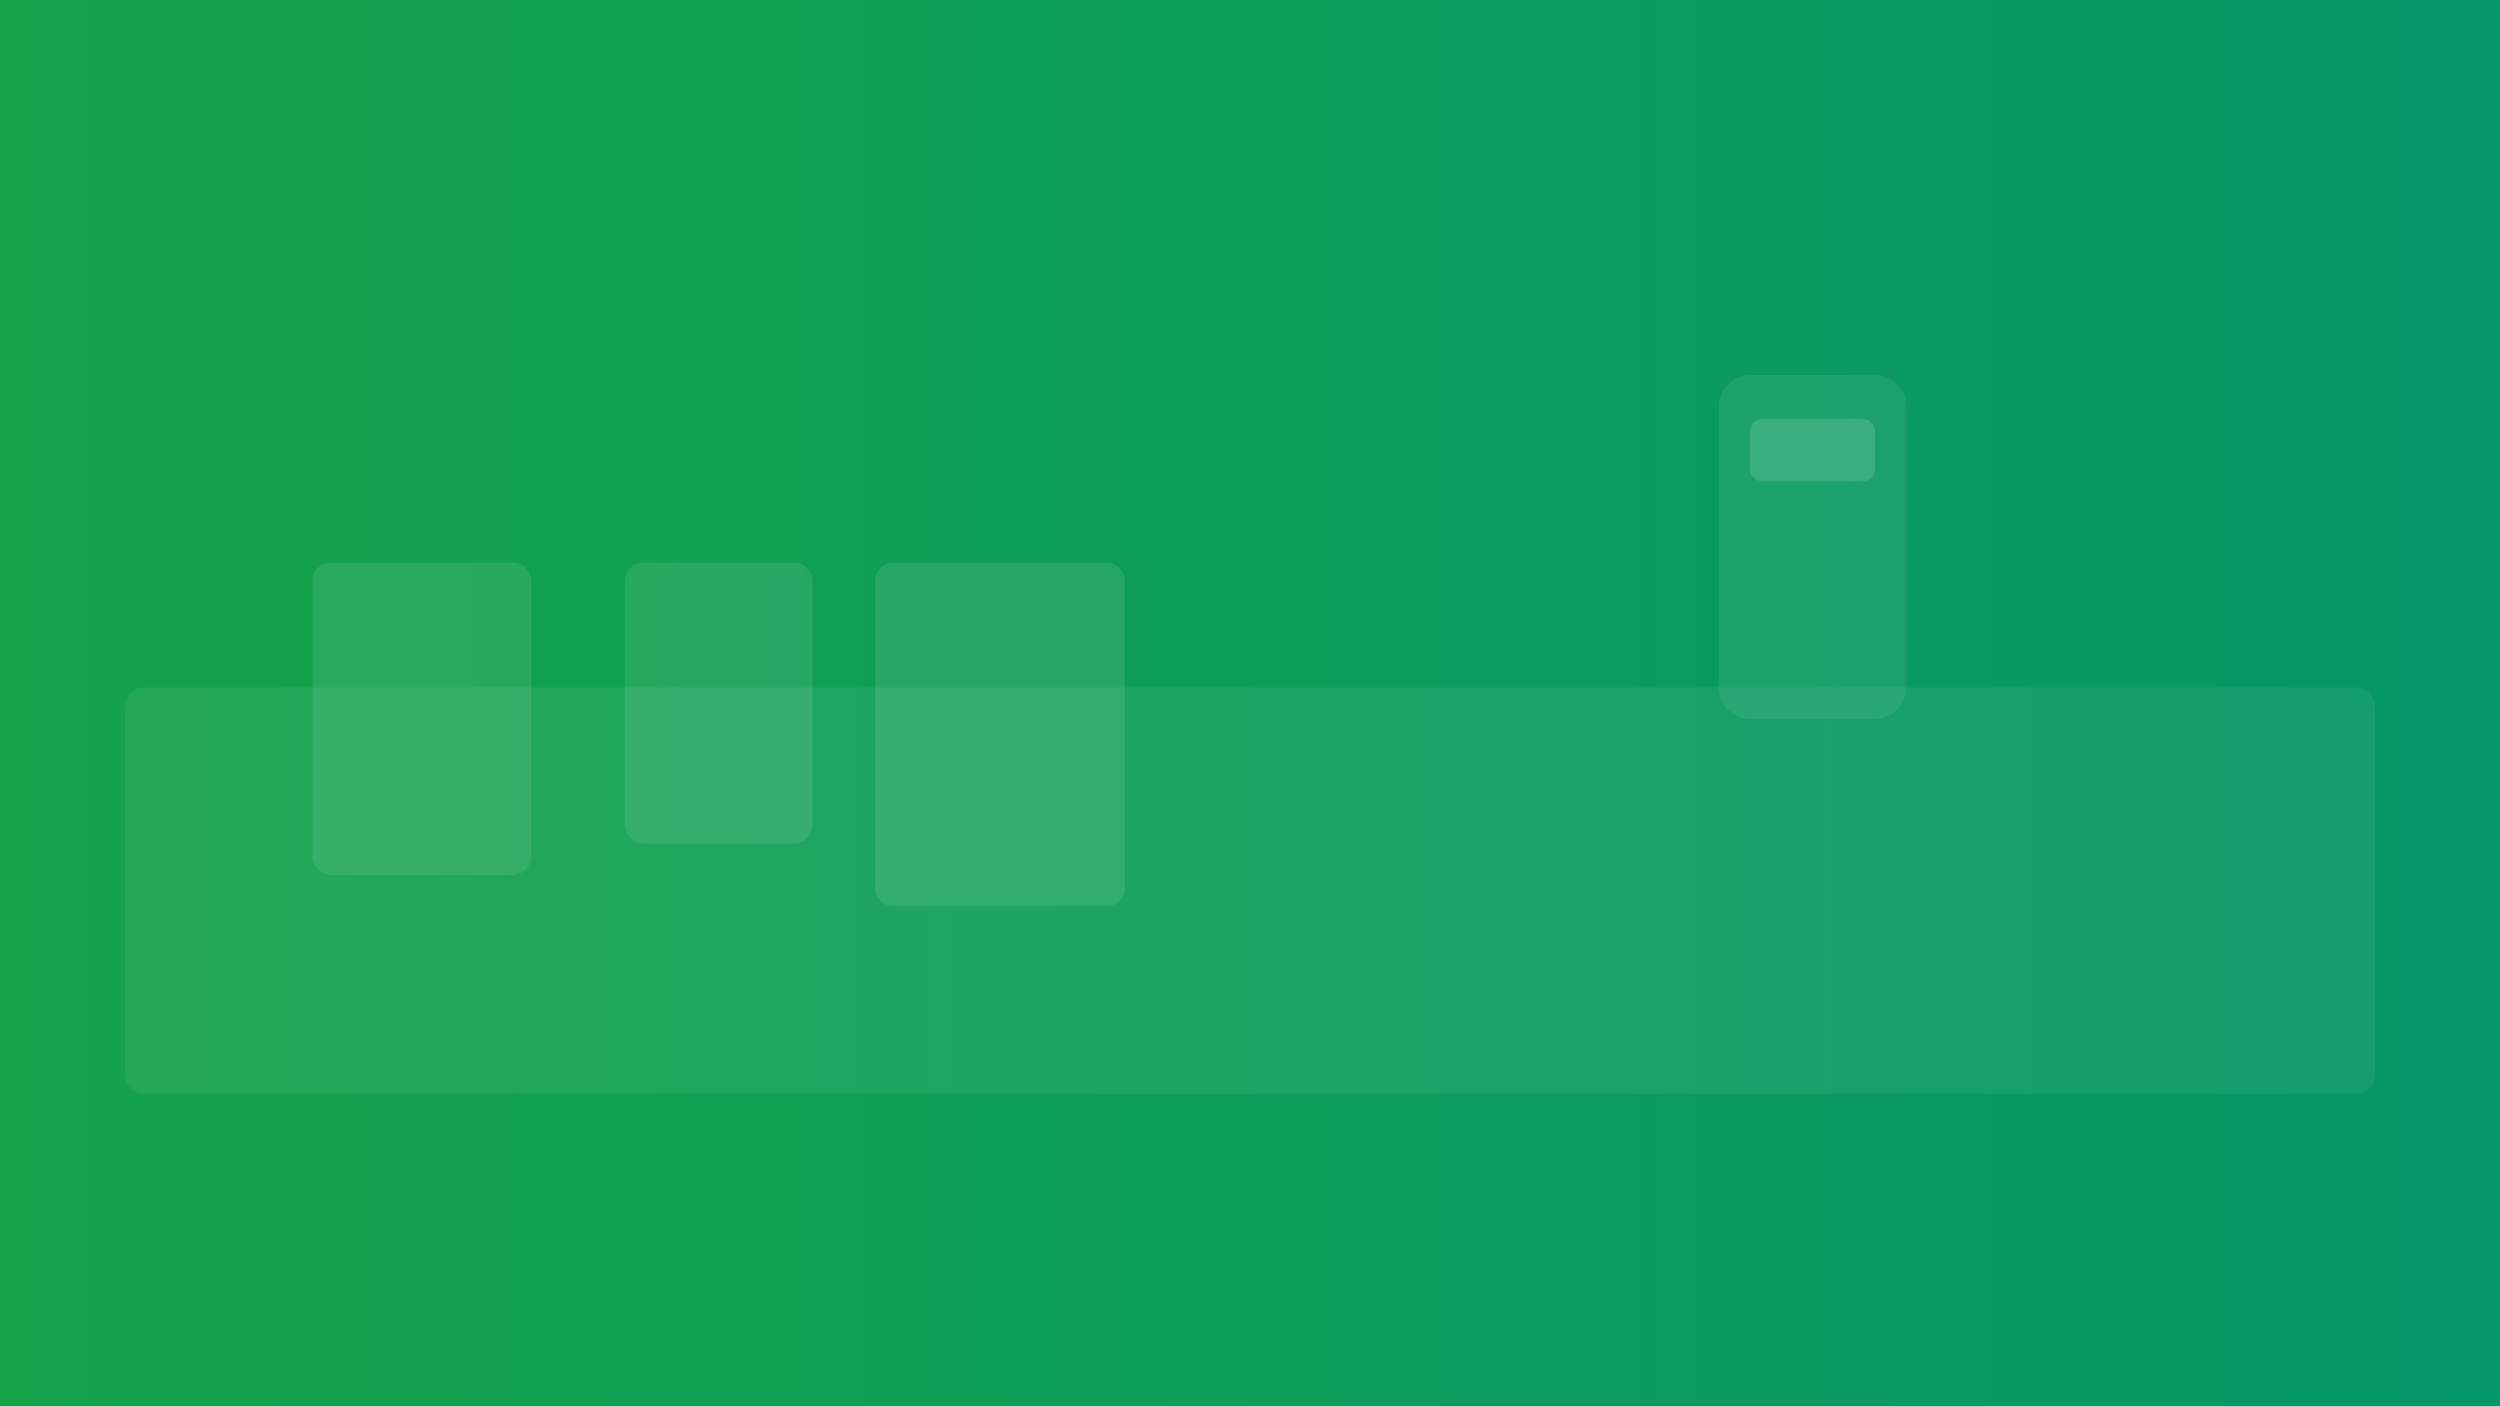
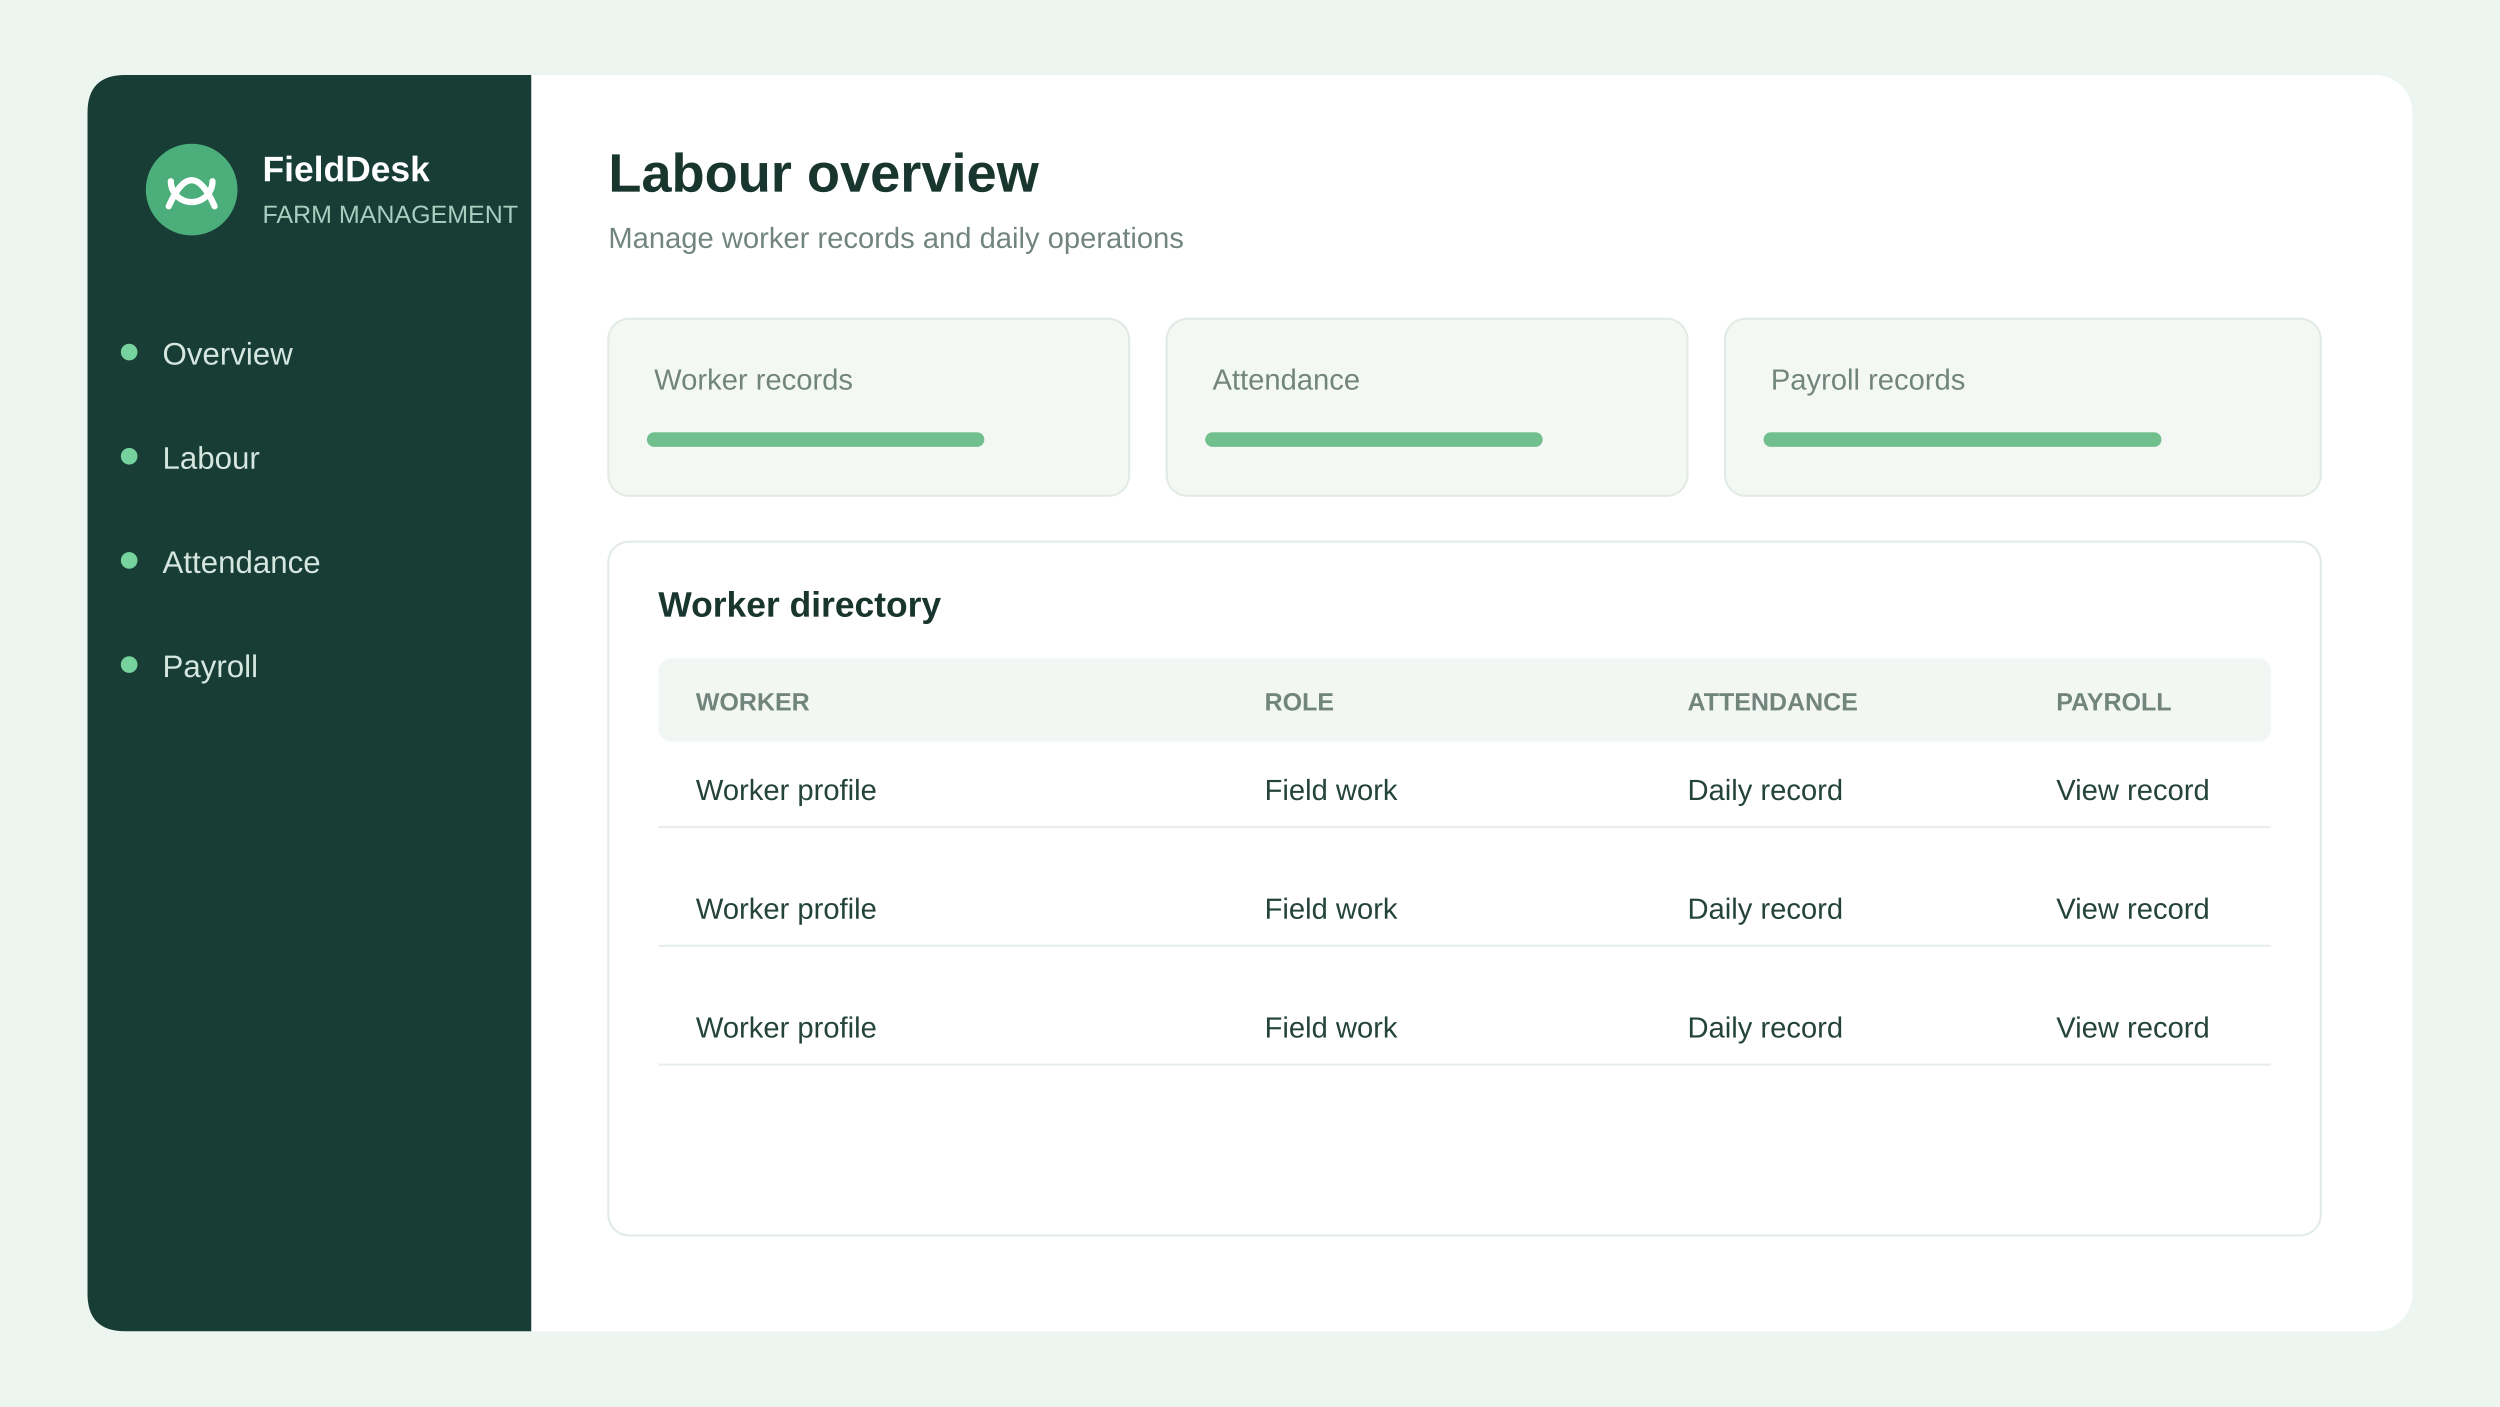
- <svg xmlns="http://www.w3.org/2000/svg" viewBox="0 0 1600 900" preserveAspectRatio="xMidYMid slice">
-   <defs>
-     <linearGradient id="g4" x1="0" x2="1">
-       <stop offset="0%" stop-color="#16a34a" />
-       <stop offset="100%" stop-color="#059669" />
-     </linearGradient>
-   </defs>
-   <rect width="100%" height="100%" fill="url(#g4)" />
-   <g transform="translate(80,320)">
-     <rect x="0" y="120" width="1440" height="260" rx="12" fill="#ffffff10" />
-     <g transform="translate(120,40)">
-       <rect x="0" y="0" width="140" height="200" rx="12" fill="#ffffff18" />
-       <rect x="200" y="0" width="120" height="180" rx="12" fill="#ffffff18" />
-       <rect x="360" y="0" width="160" height="220" rx="12" fill="#ffffff18" />
-     </g>
+ <svg xmlns="http://www.w3.org/2000/svg" viewBox="0 0 1200 675" role="img" aria-labelledby="title">
+   <rect width="1200" height="675" fill="#edf5f1" />
+   <rect x="42" y="36" width="1116" height="603" rx="18" fill="#fff" />
+   <path d="M42 54q0-18 18-18h195v603H60q-18 0-18-18z" fill="#173d35" />
+   <circle cx="92" cy="91" r="22" fill="#4cae7b" />
+   <path d="M81 99q11-25 22 0m-21-12a10 10 0 1 0 20 0" fill="none" stroke="#fff" stroke-linecap="round" stroke-width="3" />
+   <text x="126" y="87" fill="#fff" font-family="Arial,sans-serif" font-size="17" font-weight="700">FieldDesk</text>
+   <text x="126" y="107" fill="#a8cec0" font-family="Arial,sans-serif" font-size="12">FARM MANAGEMENT</text>
+   <g fill="#d5e7df" font-family="Arial,sans-serif" font-size="15">
+     <text x="78" y="175">Overview</text>
+     <text x="78" y="225">Labour</text>
+     <text x="78" y="275">Attendance</text>
+     <text x="78" y="325">Payroll</text>
  </g>
-   <g transform="translate(1100,240)">
-     <rect x="0" y="0" width="120" height="220" rx="20" fill="#ffffff14" />
-     <rect x="20" y="28" width="80" height="40" rx="8" fill="#ffffff22" />
+   <circle cx="62" cy="169" r="4" fill="#77d39e" />
+   <circle cx="62" cy="219" r="4" fill="#77d39e" />
+   <circle cx="62" cy="269" r="4" fill="#77d39e" />
+   <circle cx="62" cy="319" r="4" fill="#77d39e" />
+   <text x="292" y="92" fill="#18352e" font-family="Arial,sans-serif" font-size="26" font-weight="700">Labour overview</text>
+   <text x="292" y="119" fill="#71857d" font-family="Arial,sans-serif" font-size="14">Manage worker records and daily operations</text>
+   <rect x="292" y="153" width="250" height="85" rx="10" fill="#f4f8f5" stroke="#e1ebe4" />
+   <rect x="560" y="153" width="250" height="85" rx="10" fill="#f4f8f5" stroke="#e1ebe4" />
+   <rect x="828" y="153" width="286" height="85" rx="10" fill="#f4f8f5" stroke="#e1ebe4" />
+   <text x="314" y="187" fill="#71857d" font-family="Arial,sans-serif" font-size="14">Worker records</text>
+   <text x="582" y="187" fill="#71857d" font-family="Arial,sans-serif" font-size="14">Attendance</text>
+   <text x="850" y="187" fill="#71857d" font-family="Arial,sans-serif" font-size="14">Payroll records</text>
+   <path d="M314 211h155m113 0h155m113 0h184" stroke="#72bf8e" stroke-linecap="round" stroke-width="7" />
+   <rect x="292" y="260" width="822" height="333" rx="10" fill="#fff" stroke="#e2ebe5" />
+   <text x="316" y="296" fill="#18352e" font-family="Arial,sans-serif" font-size="17" font-weight="700">Worker directory</text>
+   <rect x="316" y="316" width="774" height="40" rx="6" fill="#f3f7f4" />
+   <g fill="#71857d" font-family="Arial,sans-serif" font-size="12" font-weight="700">
+     <text x="334" y="341">WORKER</text>
+     <text x="607" y="341">ROLE</text>
+     <text x="810" y="341">ATTENDANCE</text>
+     <text x="987" y="341">PAYROLL</text>
+   </g>
+   <g stroke="#e8efea">
+     <path d="M316 397h774m-774 57h774m-774 57h774" />
+   </g>
+   <g fill="#244438" font-family="Arial,sans-serif" font-size="14">
+     <text x="334" y="384">Worker profile</text>
+     <text x="607" y="384">Field work</text>
+     <text x="810" y="384">Daily record</text>
+     <text x="987" y="384">View record</text>
+     <text x="334" y="441">Worker profile</text>
+     <text x="607" y="441">Field work</text>
+     <text x="810" y="441">Daily record</text>
+     <text x="987" y="441">View record</text>
+     <text x="334" y="498">Worker profile</text>
+     <text x="607" y="498">Field work</text>
+     <text x="810" y="498">Daily record</text>
+     <text x="987" y="498">View record</text>
  </g>
</svg>
